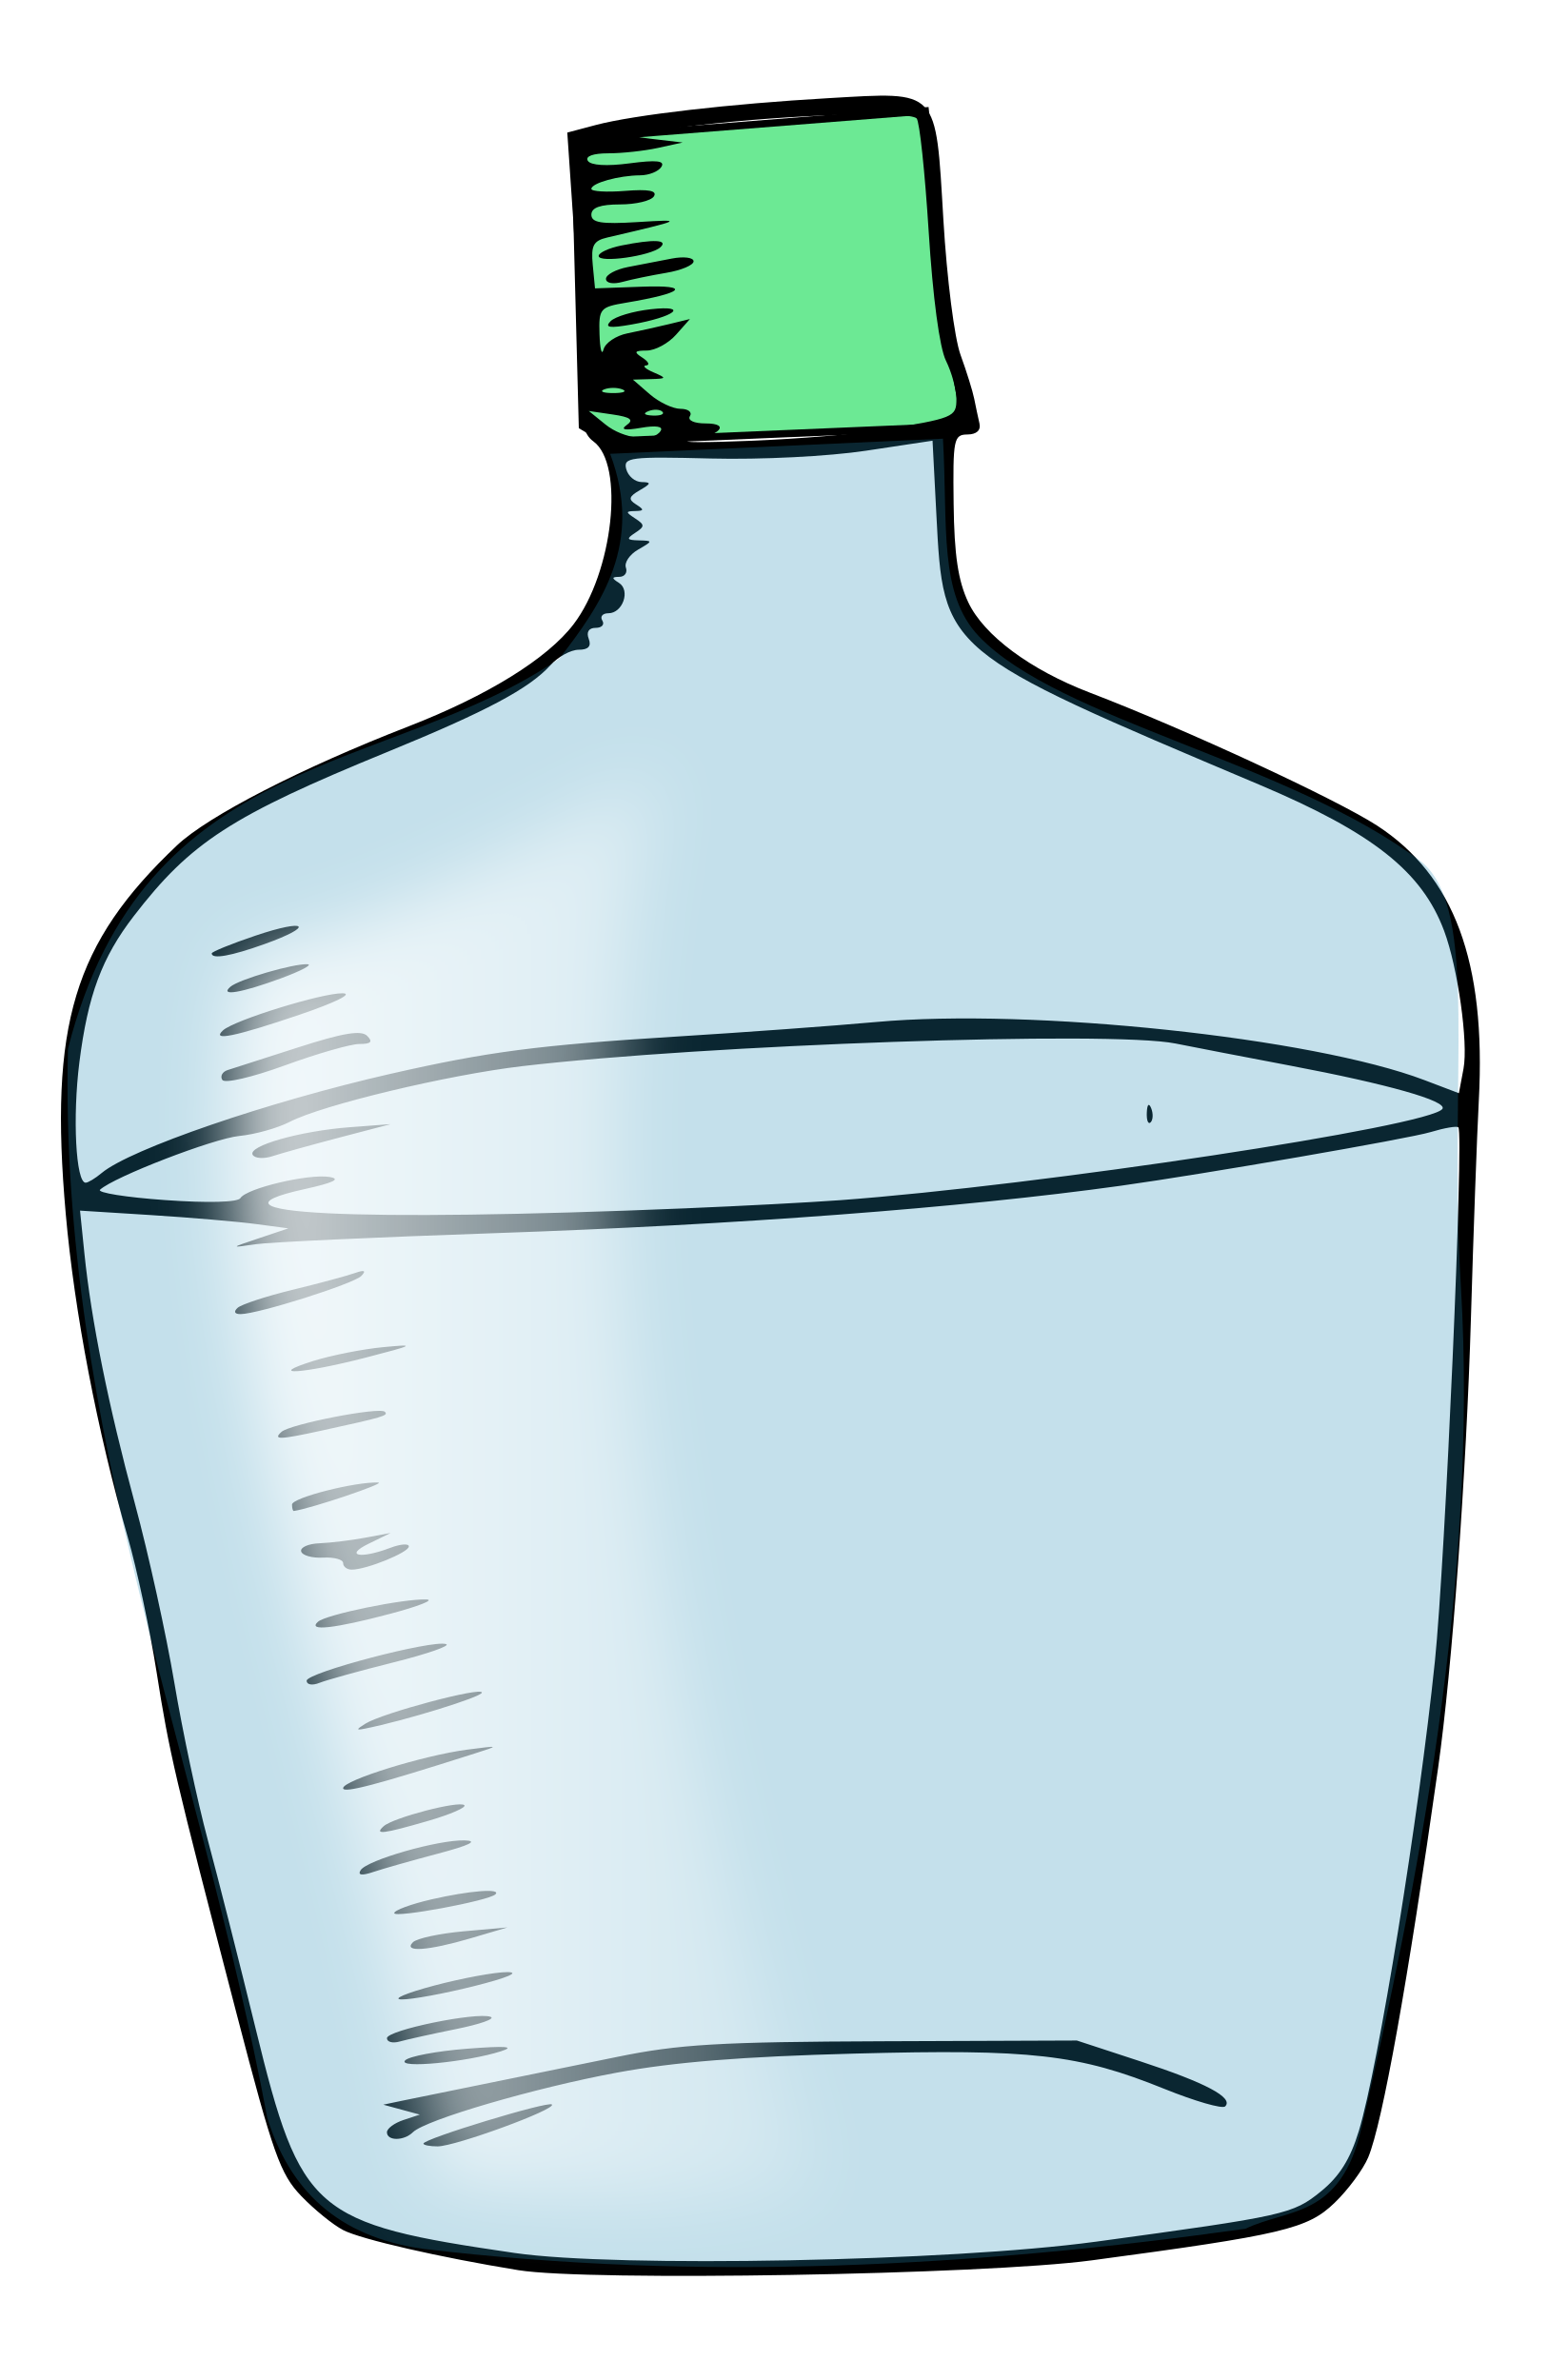
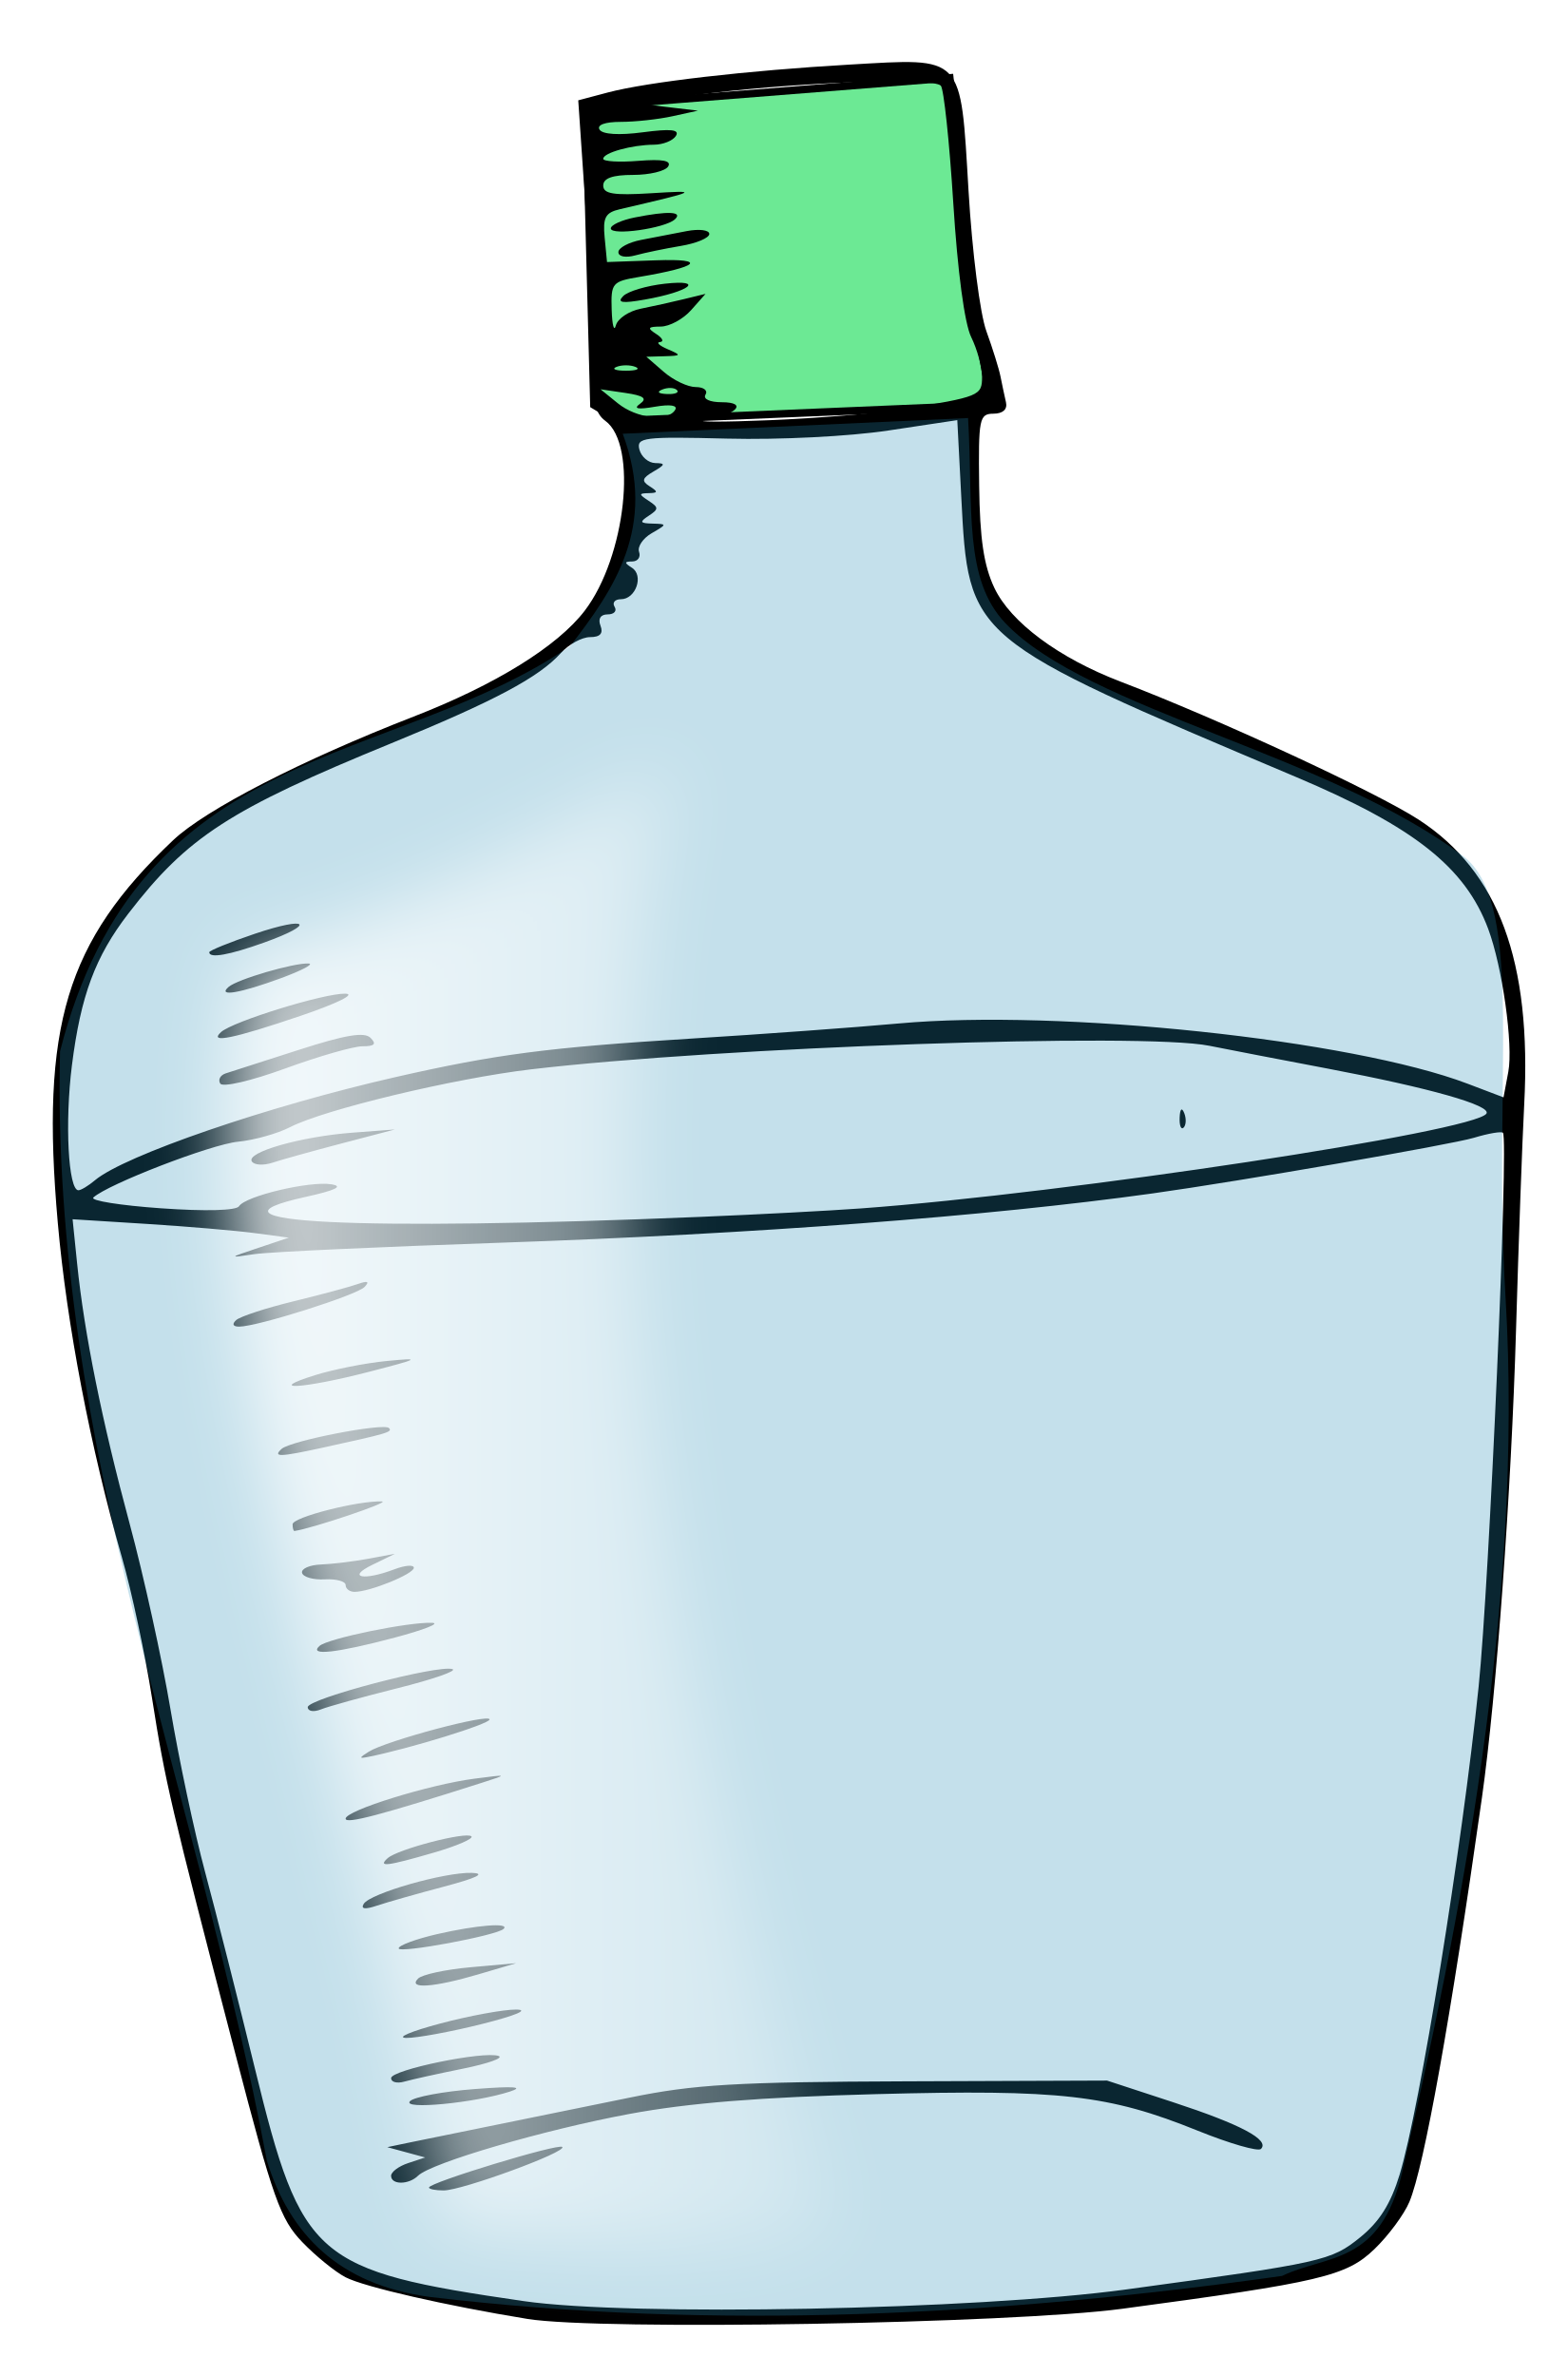
- <svg xmlns="http://www.w3.org/2000/svg" xmlns:xlink="http://www.w3.org/1999/xlink" id="svg15515" version="1.1" width="212" height="326">
+ <svg xmlns="http://www.w3.org/2000/svg" xmlns:xlink="http://www.w3.org/1999/xlink" id="svg15515" version="1.1" width="330" height="500">
  <defs id="defs15519">
    <linearGradient id="linearGradient16069">
      <stop style="stop-color:#ffffff;stop-opacity:1;" offset="0" id="stop16071" />
      <stop style="stop-color:#ffffff;stop-opacity:0;" offset="1" id="stop16073" />
    </linearGradient>
-     <linearGradient xlink:href="#linearGradient16069" id="linearGradient16075" x1="9.621" y1="201.951" x2="135.917" y2="201.951" gradientUnits="userSpaceOnUse" />
-     <filter id="filter16077" x="-0.144" width="1.288" y="-0.058" height="1.116">
+     <linearGradient xlink:href="#linearGradient16069" id="linearGradient16075" x1="9.621" y1="201.951" x2="135.917" y2="201.951" gradientUnits="userSpaceOnUse" gradientTransform="translate(0,174)" />
+     <filter id="filter16077" x="-0.144" width="1.288" y="-0.058" height="1.116" color-interpolation-filters="sRGB">
      <feGaussianBlur stdDeviation="4.682" id="feGaussianBlur16079" />
    </filter>
  </defs>
-   <path style="fill:#0eda4f;stroke:#000000;stroke-width:1px;stroke-linecap:butt;stroke-linejoin:miter;stroke-opacity:1;fill-opacity:0.608" d="m 83.227,60.434 -3.453,-2.072 -1.036,-39.369 48.002,-3.799 3.453,31.771 2.072,11.396 z" id="path16037" />
-   <path style="fill:#000000" d="m 71,310.957 c -10.742,-1.749 -21.535,-4.22 -24,-5.494 -1.375,-0.711 -3.956,-2.808 -5.735,-4.66 -2.88,-2.998 -3.848,-5.724 -8.822,-24.835 C 23.839,242.902 23.213,240.232 21.442,229 20.531,223.225 18.751,214.9 17.485,210.5 13.318,196.014 10.191,179.703 9.005,166.266 6.719,140.359 10.085,129.203 24.227,115.808 28.503,111.759 41.25,105.206 55.977,99.487 66.768,95.296 74.966,90.222 78.56,85.511 83.984,78.399 85.591,63.617 81.283,60.464 79.831,59.401 79.487,57.615 79.431,50.829 79.393,46.248 78.988,37.023 78.532,30.329 l -0.83,-12.171 3.899,-1.034 C 86.816,15.74 100.045,14.213 113.5,13.443 c 15.187,-0.87 14.637,-1.453 15.716,16.675 0.48,8.068 1.512,16.189 2.352,18.498 0.823,2.264 1.664,4.964 1.87,6 0.205,1.036 0.529,2.559 0.718,3.384 0.217,0.945 -0.395,1.505 -1.655,1.515 -1.867,0.014 -1.992,0.647 -1.882,9.5 0.087,7.025 0.608,10.523 2.005,13.485 2.137,4.53 8.491,9.253 16.639,12.368 13.01,4.974 33.783,14.59 39.37,18.224 10.552,6.865 14.929,18.688 13.923,37.611 -0.257,4.838 -0.743,18.247 -1.08,29.797 -0.619,21.219 -2.58,48.122 -4.494,61.638 -4.156,29.354 -7.624,48.677 -9.576,53.362 -0.687,1.65 -2.766,4.46 -4.619,6.243 -3.703,3.565 -7.074,4.362 -33.287,7.873 -14.699,1.969 -68.952,2.895 -78.5,1.34 z m 79,-3.887 c 26.096,-3.558 27.067,-3.775 30.924,-6.897 2.536,-2.052 4.026,-4.427 5.195,-8.276 2.678,-8.822 8.221,-43.058 10.425,-64.398 1.402,-13.566 3.979,-72.311 3.206,-73.083 -0.21,-0.21 -1.928,0.085 -3.816,0.655 -2.993,0.905 -31.058,5.764 -42.434,7.348 -21.784,3.032 -52.548,5.358 -86,6.502 -15.95,0.545 -30.575,1.223 -32.5,1.506 -3.494,0.513 -3.493,0.512 0.5,-0.829 l 4,-1.343 -4.5,-0.601 c -2.475,-0.33 -8.896,-0.877 -14.269,-1.215 l -9.769,-0.614 0.596,5.836 c 0.944,9.243 3.283,20.831 6.93,34.336 1.857,6.875 4.284,17.9 5.393,24.5 1.11,6.6 3.167,16.275 4.573,21.5 1.406,5.225 4.365,16.899 6.578,25.941 6.164,25.197 7.841,26.647 35.467,30.664 14.007,2.037 59.788,1.152 79.5,-1.535 z M 58,293.618 c 0,-0.658 17.092,-5.859 17.596,-5.355 C 76.247,288.914 62.371,294 59.943,294 58.874,294 58,293.828 58,293.618 z m -5,-1.55 c 0,-0.513 1.012,-1.267 2.25,-1.676 l 2.25,-0.744 -2.5,-0.68 -2.5,-0.68 2.5,-0.525 c 1.375,-0.289 6.325,-1.299 11,-2.244 4.675,-0.946 13,-2.642 18.5,-3.77 8.504,-1.744 13.963,-2.065 36.5,-2.149 l 26.5,-0.099 8.697,2.851 c 8.972,2.941 12.807,4.979 11.615,6.171 -0.377,0.377 -4.129,-0.705 -8.337,-2.404 -11.765,-4.75 -18.11,-5.472 -42.442,-4.829 -15.342,0.406 -24.709,1.158 -32.581,2.616 -11.209,2.077 -26.168,6.452 -27.901,8.159 -1.226,1.208 -3.55,1.211 -3.55,0.004 z m 2.5,-9.853 c 0.55,-0.557 4.375,-1.274 8.5,-1.593 5.244,-0.405 6.642,-0.303 4.648,0.34 C 63.999,282.461 54.349,283.381 55.5,282.215 z M 53,279.181 c 0,-1.096 12.224,-3.617 14.193,-2.927 0.719,0.252 -1.393,1.004 -4.693,1.671 -3.3,0.667 -6.787,1.437 -7.75,1.711 -0.963,0.274 -1.75,0.069 -1.75,-0.456 z m 6.5,-7.214 c 3.85,-1.022 8.35,-1.849 10,-1.838 1.791,0.011 -0.023,0.779 -4.5,1.904 -4.125,1.036 -8.625,1.864 -10,1.838 -1.375,-0.025 0.65,-0.882 4.5,-1.904 z m -2.937,-5.93 c 0.53,-0.53 3.657,-1.203 6.95,-1.496 L 69.5,264.009 l -5,1.476 c -5.85,1.727 -9.356,1.971 -7.937,0.551 z M 54,262.05 c 0,-0.388 2.284,-1.233 5.076,-1.878 5.185,-1.197 9.635,-1.55 8.782,-0.697 C 66.98,260.353 54,262.764 54,262.05 z m -4.607,-5.877 c 0.856,-1.384 10.671,-4.196 14.261,-4.085 1.9,0.059 0.685,0.66 -3.654,1.809 -3.575,0.946 -7.569,2.08 -8.875,2.519 -1.572,0.528 -2.157,0.446 -1.732,-0.243 z M 52.55,250.147 c 1.32,-1.185 10.386,-3.545 11.053,-2.878 0.3,0.3 -1.92,1.262 -4.933,2.138 -6.213,1.806 -7.479,1.959 -6.12,0.74 z M 47,244.934 c 0,-1.077 11.041,-4.504 17,-5.277 4.459,-0.578 4.468,-0.573 1,0.534 -13.35,4.263 -18,5.488 -18,4.743 z m 3.062,-8.841 C 52.367,234.644 66,231.009 66,231.842 c 0,0.594 -10.648,3.879 -16,4.935 -1.26,0.249 -1.25,0.139 0.062,-0.685 z M 42,230.219 c 0,-1.116 17.229,-5.643 19.101,-5.018 0.66,0.22 -2.58,1.346 -7.201,2.503 C 49.28,228.861 44.712,230.124 43.75,230.511 42.785,230.899 42,230.768 42,230.219 z m 1.55,-8.078 c 1.095,-0.99 11.775,-3.184 14.867,-3.053 1.146,0.048 -1.067,0.924 -4.917,1.946 -7.688,2.04 -11.444,2.458 -9.95,1.107 z m 3.45,-8.038 c 0,-0.494 -1.238,-0.831 -2.75,-0.75 -1.512,0.081 -2.862,-0.303 -3,-0.853 -0.138,-0.55 0.988,-1.05 2.5,-1.11 1.512,-0.061 4.325,-0.402 6.25,-0.76 l 3.5,-0.649 -3,1.464 c -3.42,1.67 -1.124,2.123 2.935,0.579 C 54.846,211.488 56,211.398 56,211.824 56,212.64 50.19,215 48.179,215 47.531,215 47,214.596 47,214.103 z m -7,-8.02 c 0,-0.929 8.673,-3.143 11.799,-3.012 1.218,0.051 -9.201,3.564 -11.549,3.894 -0.138,0.019 -0.25,-0.378 -0.25,-0.882 z m -1.45,-9.948 c 1.185,-1.078 13.455,-3.463 14.165,-2.753 0.518,0.518 -0.115,0.706 -8.715,2.586 -5.696,1.245 -6.666,1.275 -5.45,0.168 z m 4.385,-9.724 c 2.439,-0.765 6.714,-1.611 9.5,-1.879 4.622,-0.445 4.408,-0.318 -2.435,1.449 -8.56,2.21 -13.747,2.525 -7.065,0.429 z M 32.55,179.138 c 0.522,-0.474 3.919,-1.587 7.548,-2.473 3.629,-0.886 7.454,-1.914 8.5,-2.285 1.315,-0.466 1.594,-0.349 0.902,0.38 C 48.471,175.844 35.339,180 32.942,180 32.122,180 31.97,179.664 32.55,179.138 z M 94,165.506 c 7.425,-0.307 16.875,-0.805 21,-1.106 27.392,-2.004 81.109,-10.15 82.575,-12.522 0.663,-1.073 -7.437,-3.371 -20.851,-5.913 -6.173,-1.17 -13.249,-2.535 -15.724,-3.032 -8.823,-1.773 -64.427,0.156 -89.5,3.106 -10.201,1.2 -27.336,5.308 -31.828,7.632 -1.651,0.854 -4.749,1.72 -6.884,1.926 -3.544,0.341 -17.183,5.603 -19.086,7.363 -0.439,0.406 3.575,1.046 8.921,1.422 5.901,0.415 9.953,0.307 10.312,-0.275 0.83,-1.343 9.322,-3.358 12.187,-2.892 1.642,0.267 0.575,0.785 -3.451,1.674 -15.447,3.411 6.535,4.511 52.329,2.619 z m -59.383,-7.317 c -0.75,-1.214 6.48,-3.275 13.297,-3.789 l 5.586,-0.421 -7,1.835 c -3.85,1.009 -7.975,2.157 -9.166,2.551 -1.191,0.394 -2.414,0.315 -2.717,-0.176 z m 122.462,-5.772 c 0.048,-1.165 0.285,-1.402 0.604,-0.604 0.289,0.722 0.253,1.584 -0.079,1.917 -0.332,0.332 -0.569,-0.258 -0.525,-1.312 z m -143.158,8.259 c 3.911,-3.28 22.814,-9.771 39.579,-13.59 13.324,-3.035 20.191,-3.932 39,-5.093 9.35,-0.577 21.725,-1.479 27.5,-2.004 21.293,-1.937 59.792,2.14 75.086,7.952 l 4.74,1.801 0.632,-3.367 C 201.126,142.81 199.679,132.527 197.801,127.5 194.768,119.381 188.029,114.051 172.5,107.488 128.967,89.089 129.231,89.31 128.253,70.432 l -0.522,-10.068 -9.116,1.372 C 113.453,62.513 104.257,62.976 97.407,62.804 86.3,62.525 85.352,62.643 85.774,64.25 c 0.253,0.963 1.194,1.764 2.093,1.78 1.373,0.026 1.335,0.204 -0.237,1.117 -1.51,0.877 -1.606,1.254 -0.5,1.954 C 88.258,69.816 88.235,69.975 87,70 c -1.333,0.027 -1.333,0.14 0,1.015 1.333,0.875 1.333,1.094 0,1.969 -1.249,0.82 -1.166,0.993 0.5,1.035 1.947,0.049 1.944,0.083 -0.103,1.265 -1.157,0.668 -1.907,1.777 -1.667,2.465 0.24,0.688 -0.163,1.257 -0.897,1.265 -1.071,0.012 -1.081,0.176 -0.049,0.83 C 86.389,80.864 85.294,84 83.334,84 82.535,84 82.16,84.45 82.5,85 c 0.34,0.55 -0.069,1 -0.91,1 -0.947,0 -1.309,0.57 -0.952,1.5 0.39,1.018 -0.052,1.5 -1.376,1.5 -1.074,0 -2.809,0.947 -3.856,2.104 -2.916,3.222 -8.758,6.328 -22.421,11.922 -21.316,8.727 -26.872,12.328 -34.676,22.474 -4.359,5.668 -6.272,10.813 -7.435,20 -0.954,7.54 -0.488,16.5 0.858,16.5 0.335,0 1.32,-0.596 2.189,-1.324 z m 16.528,-12.758 c -0.317,-0.513 0.015,-1.119 0.737,-1.347 0.722,-0.228 5.066,-1.625 9.652,-3.105 6.117,-1.973 8.635,-2.394 9.45,-1.579 0.815,0.815 0.533,1.112 -1.06,1.112 -1.194,0 -5.778,1.316 -10.187,2.925 -4.513,1.647 -8.268,2.518 -8.592,1.993 z M 30.55,141.131 c 1.529,-1.399 13.604,-5.136 16.394,-5.075 C 48.425,136.089 45.925,137.327 41,139 c -8.787,2.985 -12.128,3.666 -10.45,2.131 z m 1,-5.962 c 1.152,-1.008 8.64,-3.199 10.566,-3.091 C 42.877,132.12 41.25,132.985 38.5,134 c -5.422,2.001 -8.49,2.517 -6.95,1.169 z M 29,130.592 c 0,-0.225 2.7,-1.32 6,-2.434 7.064,-2.385 8.199,-1.341 1.25,1.15 -4.612,1.653 -7.25,2.12 -7.25,1.284 z m 91.5,-71.666 c 10.203,-1.652 10.5,-1.773 10.5,-4.291 0,-1.28 -0.645,-3.634 -1.434,-5.231 -0.876,-1.774 -1.796,-8.654 -2.364,-17.684 -0.511,-8.129 -1.253,-15.104 -1.649,-15.5 -1.055,-1.054 -17.265,-0.543 -29.994,0.946 C 86.099,18.272 85.15,18.536 89,18.99 l 4.5,0.531 -3.375,0.739 C 88.269,20.667 85.205,21 83.316,21 c -2.09,0 -3.186,0.401 -2.801,1.025 0.39,0.631 2.586,0.766 5.71,0.351 3.708,-0.492 4.885,-0.364 4.367,0.475 -0.391,0.632 -1.696,1.155 -2.901,1.163 C 84.763,24.032 81,25.078 81,25.874 c 0,0.352 2.082,0.475 4.628,0.273 3.214,-0.256 4.418,-0.029 3.941,0.743 C 89.191,27.5 87.109,28 84.941,28 82.223,28 81,28.436 81,29.405 c 0,1.098 1.365,1.321 6.25,1.019 6.56,-0.406 6.433,-0.34 -4.061,2.106 -1.914,0.446 -2.257,1.09 -2,3.754 L 81.5,39.5 88,39.268 c 6.801,-0.242 5.658,0.872 -2.25,2.195 -3.574,0.598 -3.745,0.801 -3.634,4.332 0.064,2.038 0.312,2.969 0.551,2.069 0.239,-0.899 1.71,-1.89 3.267,-2.202 1.558,-0.312 4.122,-0.881 5.699,-1.264 L 94.5,43.701 92.595,45.85 c -1.048,1.182 -2.848,2.157 -4,2.165 C 86.876,48.028 86.769,48.205 88,49 c 0.825,0.533 1.05,1.008 0.5,1.055 -0.55,0.047 -0.1,0.472 1,0.945 1.861,0.8 1.833,0.864 -0.403,0.93 L 86.694,52 89,54 c 1.268,1.1 3.164,2 4.212,2 1.048,0 1.628,0.45 1.288,1 -0.355,0.574 0.556,1 2.141,1 3.497,0 1.983,1.659 -2.141,2.346 -1.65,0.275 2.175,0.286 8.5,0.025 6.325,-0.261 14.2,-0.911 17.5,-1.445 z M 83.629,43.999 c 0.621,-0.636 3.096,-1.374 5.5,-1.64 5.37,-0.594 3.314,1.042 -2.629,2.091 -3.02,0.533 -3.724,0.423 -2.871,-0.451 z M 83,38.196 c 0,-0.57 1.35,-1.298 3,-1.617 1.65,-0.319 4.35,-0.84 6,-1.159 1.65,-0.319 3,-0.151 3,0.372 0,0.523 -1.688,1.234 -3.75,1.579 -2.062,0.345 -4.763,0.905 -6,1.244 C 83.966,38.968 83,38.788 83,38.196 z M 82,35.062 C 82,34.615 83.406,33.969 85.125,33.625 89.554,32.739 91.583,32.832 90.45,33.87 89.149,35.061 82,36.07 82,35.062 z m 8.491,23.953 c 0.377,-0.611 -0.645,-0.769 -2.691,-0.416 -2.246,0.387 -2.868,0.264 -1.948,-0.387 1.001,-0.708 0.501,-1.081 -1.927,-1.437 l -3.279,-0.481 2.288,1.853 c 2.465,1.996 6.569,2.467 7.557,0.868 z m 0.238,-2.619 c -0.332,-0.332 -1.195,-0.368 -1.917,-0.079 -0.798,0.319 -0.561,0.556 0.604,0.604 1.054,0.043 1.645,-0.193 1.312,-0.525 z M 85.25,53.338 c -0.688,-0.277 -1.812,-0.277 -2.5,0 -0.688,0.277 -0.125,0.504 1.25,0.504 1.375,0 1.938,-0.227 1.25,-0.504 z" id="path15525" />
-   <path style="fill:#268db4;fill-opacity:0.273;stroke:none" d="m 83.572,62.161 45.585,-2.072 c 0.686,12.037 -0.622,21.262 4.937,27.084 10.954,11.472 42.728,17.24 60.678,30.933 7.926,6.695 3.604,29.375 5.32,57.97 2.439,40.648 -6.209,83.519 -13.608,115.39 -2.851,12.425 -10.033,10.993 -15.886,13.814 C 133.358,310.51 95.906,312.552 58.017,308.042 46.159,306.402 39.625,299.861 36.606,290.085 27.506,241.277 8.047,195.79 9.307,143.661 19.799,102.47 53.214,106.277 76.623,90.193 82.351,82.8 88.179,74.451 83.572,62.161 z" id="path15527" />
-   <path style="fill:url(#linearGradient16075);fill-opacity:1;stroke:none;filter:url(#filter16077)" d="m 33.698,131.135 c 19.536,-4.067 37.991,-15.698 56.652,-25.884 -14.373,65.069 3.49,132.772 21.489,194.244 -18.052,4.148 -35.09,1.2 -52.257,-0.844 C 50.955,242.812 23.444,178.029 33.698,131.135 z" id="path16039" />
+   <path style="fill:#0eda4f;fill-opacity:0.608;stroke:#000000;stroke-width:1.595px;stroke-linecap:butt;stroke-linejoin:miter;stroke-opacity:1" d="m 130.507,88.524 -5.507,-3.304 -1.652,-62.775 76.541,-6.057 5.507,50.66 3.304,18.172 z" id="path16037" />
+   <path style="fill:#000000" d="m 111.011,487.99 c -17.128,-2.789 -34.339,-6.729 -38.269,-8.76 -2.192,-1.133 -6.308,-4.477 -9.145,-7.43 -4.592,-4.78 -6.136,-9.128 -14.066,-39.601 -13.72,-52.724 -14.718,-56.982 -17.542,-74.892 -1.452,-9.208 -4.292,-22.483 -6.31,-29.499 -6.645,-23.098 -11.63,-49.106 -13.521,-70.532 -3.645,-41.309 1.722,-59.099 24.272,-80.457 6.817,-6.456 27.143,-16.906 50.625,-26.025 17.207,-6.683 30.28,-14.773 36.01,-22.285 8.649,-11.339 11.212,-34.91 4.343,-39.937 -2.317,-1.695 -2.864,-4.543 -2.954,-15.363 -0.061,-7.305 -0.705,-22.015 -1.433,-32.689 l -1.323,-19.408 6.217,-1.649 c 8.316,-2.206 29.41,-4.639 50.864,-5.868 24.216,-1.387 23.34,-2.316 25.059,26.589 0.765,12.864 2.411,25.814 3.75,29.496 1.312,3.61 2.654,7.915 2.981,9.567 0.328,1.652 0.843,4.08 1.145,5.395 0.346,1.507 -0.63,2.401 -2.639,2.415 -2.977,0.022 -3.177,1.031 -3.001,15.148 0.14,11.202 0.969,16.779 3.197,21.503 3.407,7.222 13.539,14.754 26.532,19.721 20.744,7.93 53.868,23.264 62.777,29.059 16.825,10.946 23.805,29.799 22.201,59.972 -0.41,7.715 -1.185,29.096 -1.722,47.512 -0.986,33.835 -4.114,76.732 -7.166,98.285 -6.628,46.806 -12.157,77.616 -15.269,85.087 -1.096,2.631 -4.41,7.111 -7.365,9.955 -5.904,5.684 -11.28,6.956 -53.078,12.554 -23.439,3.139 -109.946,4.616 -125.171,2.137 z m 125.968,-6.198 c 41.61,-5.674 43.16,-6.019 49.309,-10.997 4.043,-3.273 6.42,-7.059 8.283,-13.196 4.271,-14.067 13.108,-68.657 16.623,-102.684 2.235,-21.632 6.344,-115.302 5.112,-116.534 -0.335,-0.335 -3.074,0.135 -6.085,1.045 -4.772,1.442 -49.524,9.192 -67.662,11.717 -34.736,4.835 -83.79,8.544 -137.13,10.368 -25.433,0.87 -48.753,1.95 -51.822,2.401 -5.571,0.818 -5.57,0.816 0.797,-1.321 l 6.378,-2.141 -7.175,-0.958 c -3.946,-0.527 -14.185,-1.398 -22.752,-1.937 l -15.577,-0.979 0.951,9.306 c 1.506,14.738 5.235,33.216 11.051,54.75 2.961,10.962 6.83,28.542 8.6,39.066 1.769,10.524 5.05,25.951 7.292,34.282 2.241,8.331 6.961,26.945 10.488,41.365 9.829,40.178 12.503,42.49 56.554,48.895 22.334,3.247 95.334,1.838 126.765,-2.448 z M 90.282,460.342 c 0,-1.049 27.254,-9.343 28.057,-8.539 1.038,1.038 -21.088,9.148 -24.96,9.148 -1.704,0 -3.098,-0.274 -3.098,-0.61 z m -7.973,-2.472 c 0,-0.818 1.614,-2.021 3.588,-2.673 l 3.588,-1.186 -3.986,-1.084 -3.986,-1.084 3.986,-0.837 c 2.192,-0.46 10.085,-2.071 17.54,-3.579 7.454,-1.508 20.729,-4.213 29.499,-6.012 13.56,-2.781 22.265,-3.293 58.2,-3.427 l 42.255,-0.157 13.867,4.546 c 14.306,4.69 20.422,7.939 18.52,9.84 -0.601,0.601 -6.583,-1.124 -13.294,-3.834 -18.759,-7.574 -28.877,-8.726 -67.675,-7.7 -24.463,0.647 -39.4,1.846 -51.952,4.172 -17.874,3.312 -41.726,10.287 -44.489,13.01 -1.955,1.927 -5.661,1.93 -5.661,0.007 z m 3.986,-15.71 c 0.877,-0.888 6.976,-2.031 13.554,-2.54 8.361,-0.646 10.591,-0.483 7.411,0.542 -7.414,2.39 -22.8,3.857 -20.965,1.998 z m -3.986,-4.838 c 0,-1.748 19.492,-5.768 22.631,-4.667 1.146,0.402 -2.221,1.601 -7.483,2.665 -5.262,1.064 -10.823,2.292 -12.358,2.729 -1.535,0.437 -2.79,0.11 -2.79,-0.727 z m 10.364,-11.503 c 6.139,-1.629 13.314,-2.948 15.945,-2.931 2.855,0.018 -0.037,1.242 -7.175,3.035 -6.577,1.653 -13.753,2.972 -15.945,2.931 -2.192,-0.04 1.036,-1.406 7.175,-3.035 z m -4.682,-9.455 c 0.845,-0.845 5.832,-1.918 11.082,-2.385 l 9.546,-0.848 -7.973,2.354 c -9.328,2.754 -14.918,3.142 -12.655,0.879 z m -4.088,-6.357 c 0,-0.619 3.642,-1.967 8.094,-2.994 8.268,-1.909 15.364,-2.471 14.003,-1.111 -1.399,1.399 -22.097,5.244 -22.097,4.105 z m -7.346,-9.371 c 1.364,-2.208 17.015,-6.69 22.739,-6.513 3.029,0.094 1.092,1.053 -5.826,2.884 -5.7,1.509 -12.069,3.317 -14.152,4.017 -2.506,0.842 -3.44,0.711 -2.761,-0.388 z m 5.034,-9.608 c 2.105,-1.889 16.56,-5.653 17.624,-4.589 0.478,0.478 -3.061,2.012 -7.865,3.409 -9.907,2.88 -11.925,3.124 -9.759,1.18 z m -8.85,-8.313 c 0,-1.718 17.605,-7.182 27.107,-8.414 7.11,-0.922 7.125,-0.914 1.595,0.852 -21.288,6.797 -28.702,8.751 -28.702,7.562 z m 4.882,-14.098 c 3.676,-2.309 25.414,-8.106 25.414,-6.777 0,0.947 -16.979,6.185 -25.513,7.869 -2.009,0.397 -1.994,0.222 0.098,-1.092 z M 64.769,359.251 c 0,-1.779 27.473,-8.997 30.458,-8.002 1.052,0.351 -4.114,2.147 -11.482,3.992 -7.367,1.845 -14.651,3.859 -16.186,4.475 -1.539,0.619 -2.79,0.41 -2.79,-0.465 z M 67.241,346.37 c 1.747,-1.579 18.776,-5.076 23.706,-4.868 1.827,0.077 -1.701,1.473 -7.84,3.102 -12.258,3.253 -18.247,3.919 -15.866,1.766 z m 5.501,-12.817 c 0,-0.787 -1.973,-1.325 -4.385,-1.196 -2.412,0.129 -4.564,-0.482 -4.784,-1.359 -0.219,-0.877 1.575,-1.674 3.986,-1.77 2.412,-0.097 6.896,-0.642 9.966,-1.211 l 5.581,-1.035 -4.784,2.335 c -5.453,2.662 -1.793,3.385 4.68,0.924 2.25,-0.855 4.09,-0.999 4.09,-0.32 0,1.302 -9.265,5.064 -12.471,5.064 -1.034,0 -1.88,-0.644 -1.88,-1.431 z M 61.58,320.765 c 0,-1.481 13.829,-5.011 18.814,-4.802 1.943,0.081 -14.671,5.682 -18.416,6.209 -0.219,0.031 -0.399,-0.602 -0.399,-1.406 z m -2.312,-15.862 c 1.889,-1.72 21.455,-5.522 22.587,-4.39 0.826,0.826 -0.184,1.125 -13.897,4.123 -9.083,1.985 -10.63,2.033 -8.69,0.267 z m 6.992,-15.505 c 3.89,-1.22 10.706,-2.568 15.148,-2.995 7.369,-0.709 7.029,-0.507 -3.883,2.311 -13.649,3.524 -21.92,4.027 -11.265,0.685 z M 49.701,277.8 c 0.833,-0.756 6.249,-2.531 12.035,-3.943 5.786,-1.412 11.885,-3.052 13.554,-3.643 2.096,-0.743 2.541,-0.556 1.439,0.605 -1.64,1.729 -22.58,8.356 -26.402,8.356 -1.307,0 -1.55,-0.535 -0.625,-1.375 z m 97.984,-21.736 c 11.839,-0.489 26.908,-1.283 33.485,-1.764 43.678,-3.196 129.331,-16.184 131.669,-19.966 1.058,-1.711 -11.859,-5.375 -33.247,-9.429 -9.844,-1.866 -21.127,-4.042 -25.073,-4.835 -14.068,-2.827 -102.731,0.249 -142.711,4.952 -16.266,1.913 -43.588,8.464 -50.751,12.169 -2.632,1.361 -7.572,2.743 -10.978,3.071 -5.651,0.544 -27.399,8.934 -30.434,11.741 -0.701,0.648 5.701,1.668 14.225,2.268 9.409,0.661 15.87,0.489 16.443,-0.438 1.323,-2.141 14.864,-5.355 19.433,-4.612 2.619,0.426 0.916,1.252 -5.503,2.669 -24.63,5.438 10.42,7.192 83.441,4.176 z M 52.997,244.397 c -1.197,-1.936 10.332,-5.221 21.202,-6.042 l 8.908,-0.672 -11.162,2.926 c -6.139,1.609 -12.716,3.44 -14.615,4.068 -1.899,0.628 -3.849,0.502 -4.333,-0.28 z m 195.27,-9.204 c 0.077,-1.858 0.454,-2.235 0.963,-0.963 0.461,1.151 0.404,2.526 -0.126,3.056 -0.53,0.53 -0.907,-0.412 -0.837,-2.093 z M 19.997,248.362 c 6.237,-5.231 36.378,-15.58 63.11,-21.67 21.245,-4.84 32.195,-6.27 62.187,-8.121 14.909,-0.92 34.641,-2.358 43.85,-3.196 33.952,-3.088 95.34,3.413 119.727,12.679 l 7.558,2.872 1.007,-5.369 c 1.066,-5.683 -1.242,-22.08 -4.236,-30.096 -4.836,-12.945 -15.582,-21.445 -40.343,-31.91 -69.415,-29.338 -68.993,-28.985 -70.553,-59.086 l -0.832,-16.054 -14.535,2.188 c -8.233,1.239 -22.896,1.978 -33.817,1.703 -17.712,-0.445 -19.222,-0.258 -18.55,2.306 0.403,1.535 1.904,2.812 3.337,2.839 2.189,0.041 2.129,0.325 -0.377,1.781 -2.408,1.399 -2.561,1.999 -0.797,3.116 1.798,1.139 1.761,1.392 -0.207,1.433 -2.126,0.043 -2.126,0.223 0,1.619 2.126,1.396 2.126,1.745 0,3.14 -1.992,1.308 -1.859,1.584 0.797,1.651 3.105,0.079 3.1,0.132 -0.165,2.018 -1.845,1.065 -3.041,2.834 -2.658,3.93 0.383,1.096 -0.26,2.004 -1.43,2.018 -1.708,0.02 -1.723,0.28 -0.079,1.323 2.559,1.624 0.814,6.625 -2.312,6.625 -1.273,0 -1.872,0.718 -1.33,1.595 0.542,0.877 -0.111,1.595 -1.45,1.595 -1.51,0 -2.087,0.909 -1.518,2.392 0.623,1.623 -0.083,2.392 -2.195,2.392 -1.712,0 -4.479,1.509 -6.148,3.354 -4.649,5.137 -13.965,10.091 -35.751,19.01 -33.988,13.915 -42.849,19.658 -55.293,35.836 -6.951,9.037 -10.001,17.242 -11.855,31.891 -1.522,12.022 -0.778,26.31 1.369,26.31 0.535,0 2.105,-0.95 3.49,-2.111 z m 26.355,-20.342 c -0.505,-0.818 0.023,-1.784 1.175,-2.148 1.152,-0.363 8.077,-2.591 15.39,-4.95 9.754,-3.147 13.768,-3.817 15.068,-2.517 1.3,1.3 0.85,1.772 -1.69,1.772 -1.904,0 -9.214,2.099 -16.244,4.665 -7.196,2.626 -13.183,4.015 -13.7,3.178 z m 0.16,-10.823 c 2.438,-2.23 21.693,-8.19 26.141,-8.091 2.361,0.052 -1.625,2.026 -9.478,4.693 -14.012,4.759 -19.338,5.845 -16.663,3.398 z m 1.595,-9.507 c 1.837,-1.608 13.777,-5.101 16.848,-4.929 1.214,0.068 -1.381,1.447 -5.766,3.065 -8.645,3.19 -13.538,4.013 -11.082,1.863 z m -4.066,-7.298 c 0,-0.358 4.305,-2.105 9.567,-3.882 11.263,-3.804 13.074,-2.138 1.993,1.834 -7.354,2.636 -11.56,3.381 -11.56,2.048 z M 189.94,86.118 c 16.269,-2.633 16.743,-2.827 16.743,-6.842 0,-2.041 -1.029,-5.794 -2.287,-8.341 -1.397,-2.829 -2.864,-13.799 -3.769,-28.198 -0.815,-12.962 -1.999,-24.084 -2.63,-24.715 -1.682,-1.681 -27.529,-0.866 -47.826,1.508 -15.085,1.765 -16.597,2.185 -10.459,2.91 l 7.175,0.847 -5.382,1.179 c -2.96,0.648 -7.846,1.179 -10.857,1.179 -3.332,0 -5.08,0.64 -4.466,1.634 0.621,1.005 4.123,1.221 9.105,0.56 5.913,-0.784 7.79,-0.58 6.963,0.758 -0.623,1.008 -2.704,1.842 -4.626,1.854 -4.669,0.029 -10.669,1.697 -10.669,2.966 0,0.562 3.32,0.757 7.379,0.435 5.124,-0.408 7.044,-0.046 6.284,1.184 -0.602,0.974 -3.923,1.771 -7.379,1.771 -4.334,0 -6.284,0.695 -6.284,2.241 0,1.751 2.177,2.106 9.966,1.624 10.461,-0.647 10.258,-0.542 -6.475,3.358 -3.053,0.712 -3.6,1.738 -3.189,5.986 l 0.496,5.128 10.364,-0.369 c 10.844,-0.386 9.022,1.391 -3.588,3.5 -5.699,0.953 -5.971,1.277 -5.795,6.907 0.102,3.249 0.497,4.734 0.879,3.3 0.382,-1.434 2.726,-3.014 5.21,-3.511 2.484,-0.497 6.573,-1.404 9.087,-2.016 l 4.571,-1.113 -3.038,3.428 c -1.671,1.885 -4.541,3.439 -6.378,3.452 -2.741,0.02 -2.911,0.302 -0.949,1.57 1.315,0.85 1.674,1.607 0.797,1.682 -0.877,0.075 -0.159,0.753 1.595,1.507 2.968,1.275 2.923,1.378 -0.643,1.482 l -3.832,0.112 3.677,3.189 c 2.022,1.754 5.045,3.189 6.716,3.189 1.672,0 2.596,0.718 2.054,1.595 -0.566,0.916 0.887,1.595 3.414,1.595 5.576,0 3.161,2.645 -3.414,3.74 -2.631,0.438 3.468,0.456 13.554,0.04 10.085,-0.416 22.642,-1.453 27.904,-2.305 z M 131.148,62.317 c 0.99,-1.014 4.937,-2.191 8.77,-2.615 8.563,-0.947 5.284,1.661 -4.192,3.334 -4.816,0.85 -5.937,0.674 -4.578,-0.719 z m -1.003,-9.253 c 0,-0.91 2.153,-2.07 4.784,-2.578 2.631,-0.508 6.936,-1.34 9.567,-1.848 2.631,-0.508 4.784,-0.241 4.784,0.593 0,0.835 -2.691,1.968 -5.979,2.518 -3.289,0.55 -7.594,1.443 -9.567,1.984 -2.047,0.562 -3.588,0.274 -3.588,-0.67 z m -1.595,-4.997 c 0,-0.712 2.242,-1.743 4.983,-2.292 7.062,-1.412 10.297,-1.264 8.491,0.39 -2.074,1.899 -13.474,3.508 -13.474,1.901 z m 13.539,38.194 c 0.602,-0.974 -1.029,-1.226 -4.291,-0.663 -3.581,0.618 -4.573,0.421 -3.107,-0.617 1.596,-1.129 0.799,-1.723 -3.073,-2.291 l -5.228,-0.767 3.649,2.954 c 3.93,3.182 10.474,3.934 12.05,1.384 z m 0.38,-4.176 c -0.53,-0.53 -1.905,-0.586 -3.056,-0.126 -1.272,0.509 -0.894,0.887 0.963,0.963 1.681,0.069 2.623,-0.308 2.093,-0.837 z M 133.733,77.208 c -1.096,-0.442 -2.89,-0.442 -3.986,0 -1.096,0.442 -0.199,0.804 1.993,0.804 2.192,0 3.089,-0.362 1.993,-0.804 z" id="path15525" />
+   <path style="fill:#268db4;fill-opacity:0.273;stroke:none" d="m 131.057,91.277 72.686,-3.304 c 1.094,19.194 -0.992,33.903 7.872,43.186 17.466,18.293 68.131,27.49 96.753,49.324 12.638,10.676 5.747,46.84 8.483,92.435 3.889,64.814 -9.901,133.173 -21.699,183.994 -4.547,19.812 -15.998,17.529 -25.33,22.026 -59.38,8.34 -119.098,11.597 -179.513,4.405 C 71.401,480.728 60.982,470.298 56.168,454.709 41.658,376.883 10.631,304.353 12.639,221.231 29.369,155.55 82.65,161.622 119.977,135.974 c 9.133,-11.788 18.426,-25.101 11.08,-44.697 z" id="path15527" />
+   <path style="fill:url(#linearGradient16075);fill-opacity:1;stroke:none;filter:url(#filter16077)" d="m 33.698,305.135 c 19.536,-4.067 37.991,-15.698 56.652,-25.884 -14.373,65.069 3.49,132.772 21.489,194.244 -18.052,4.148 -35.09,1.2 -52.257,-0.844 C 50.955,416.812 23.444,352.029 33.698,305.135 z" id="path16039" transform="matrix(1.594532,0,0,1.594532,-2.201092,-285.2896)" />
</svg>
